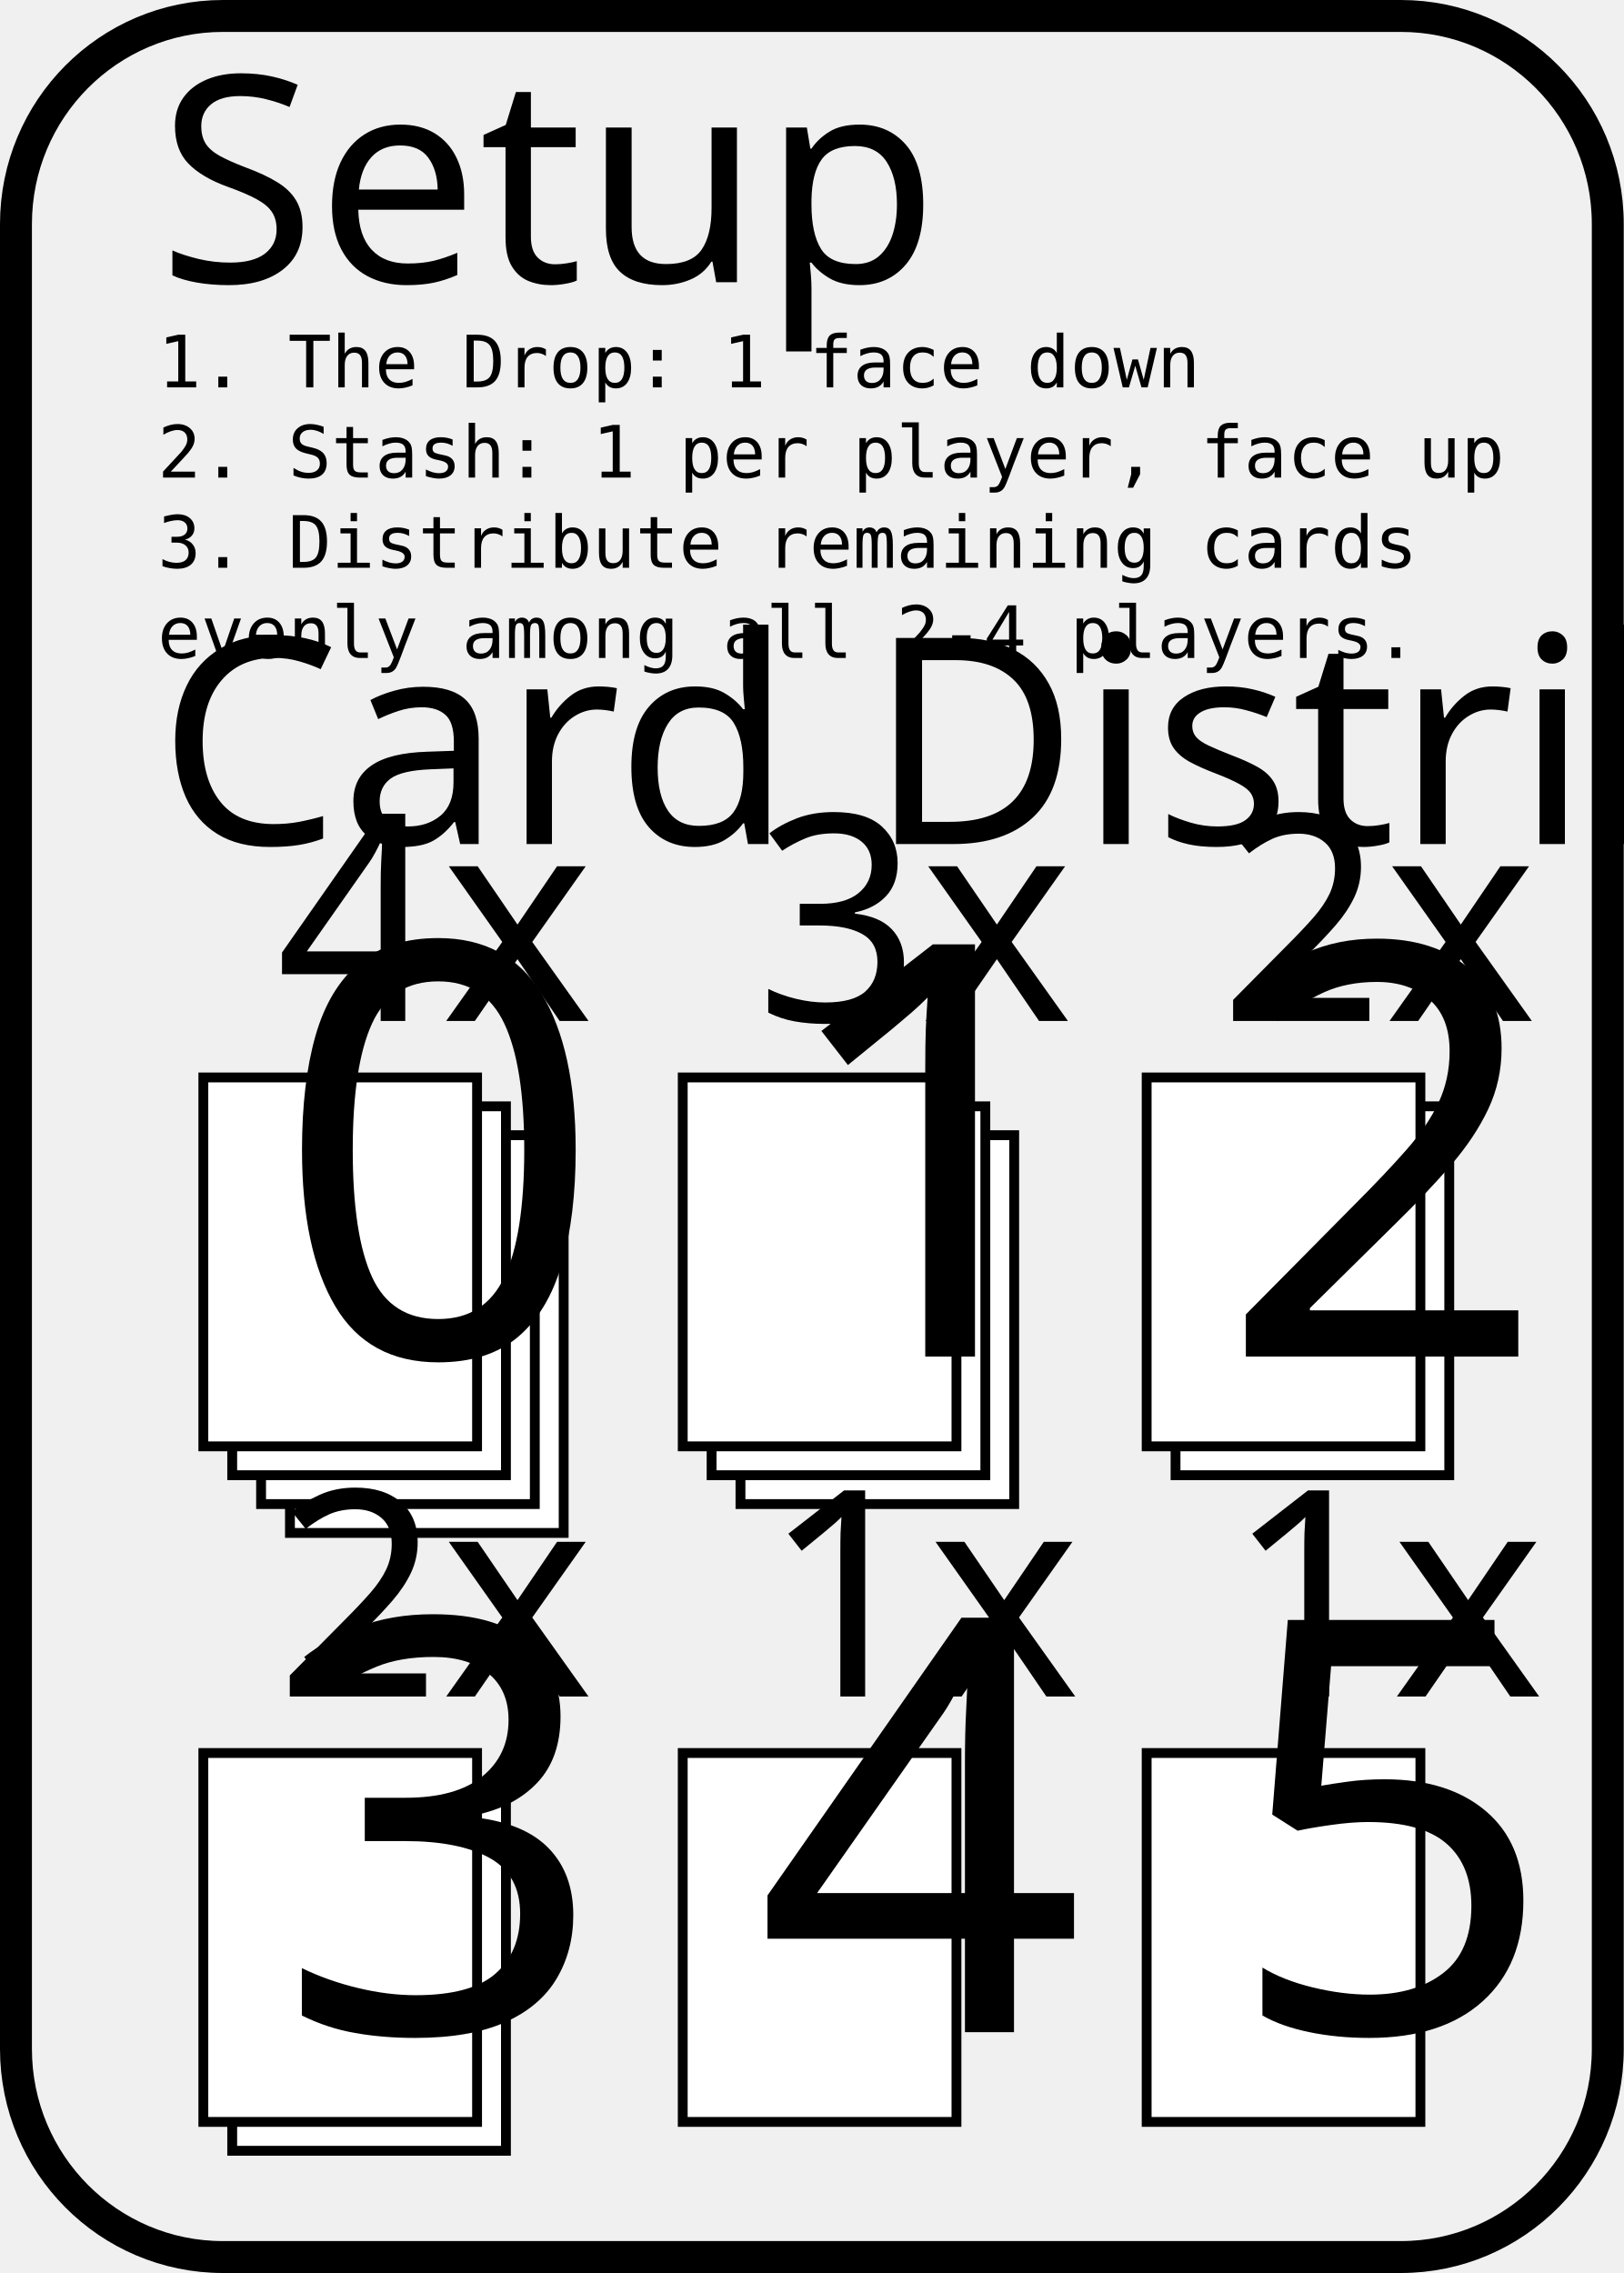
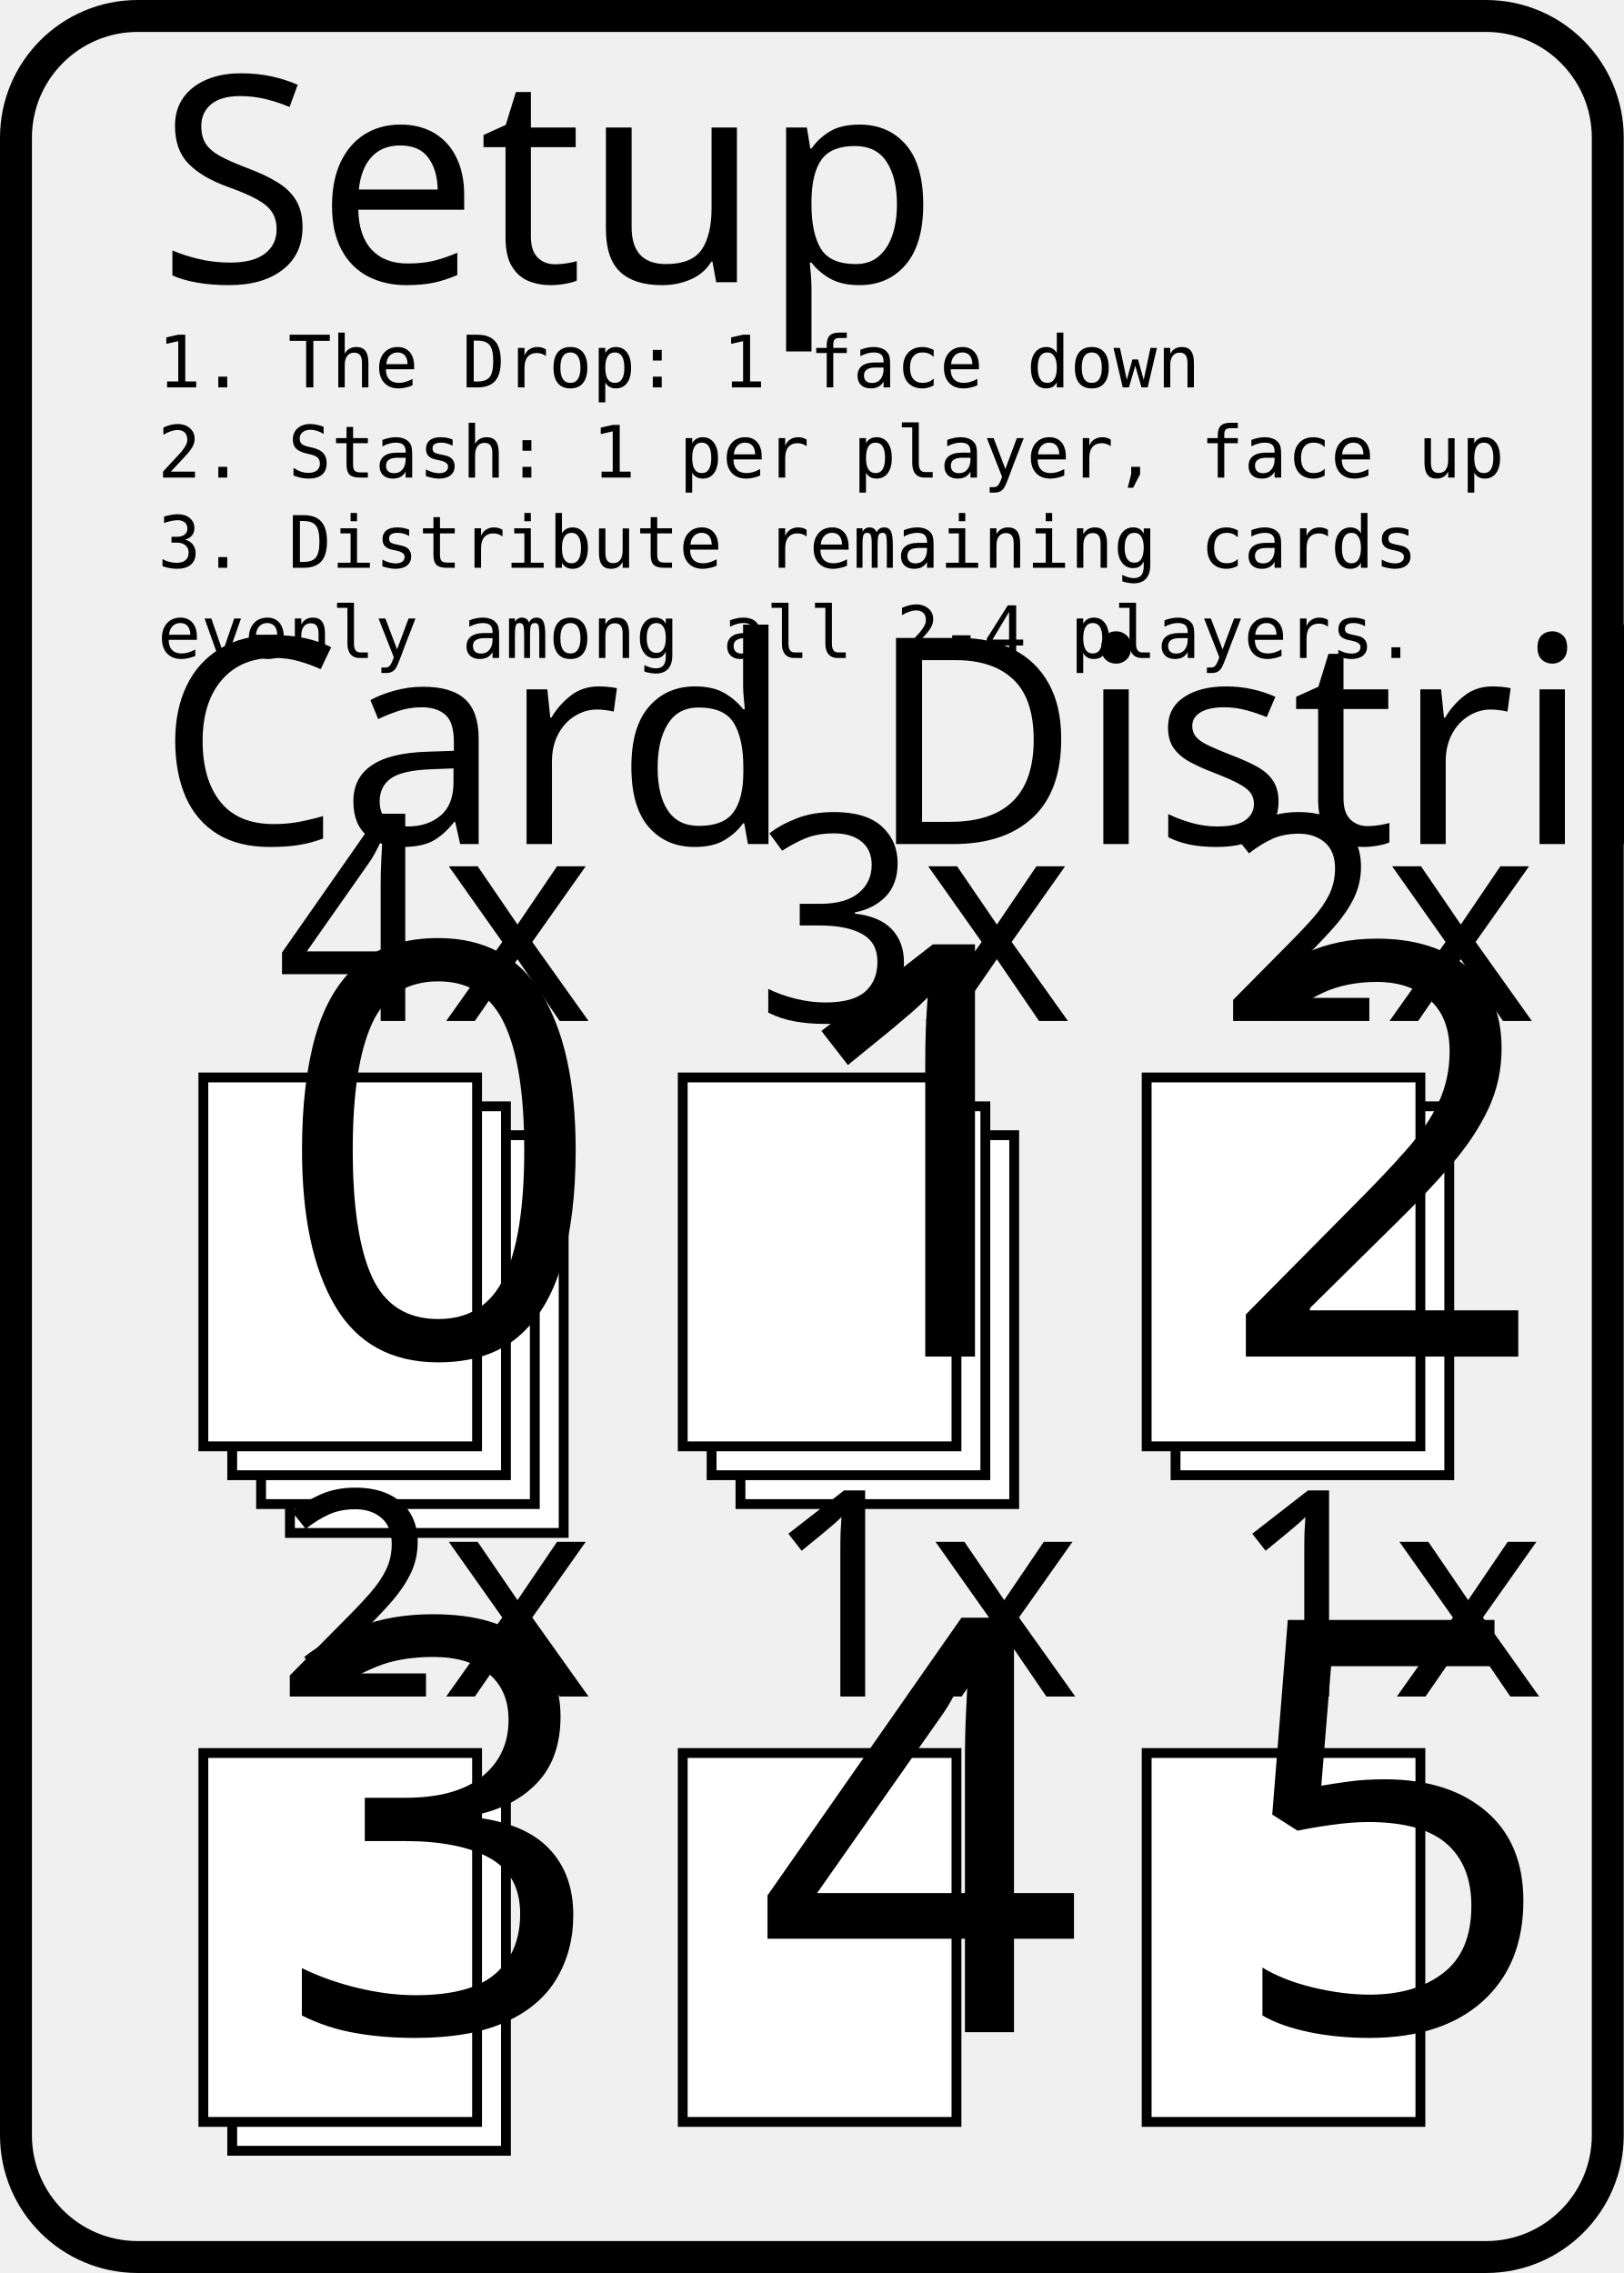
<svg xmlns="http://www.w3.org/2000/svg" width="2.5in" height="3.5in" viewBox="0 0 225 315" id="svg2" version="1.1">
  <defs id="defs4">
    <clipPath clipPathUnits="userSpaceOnUse" id="clipPath4487">
      <rect y="217.061" x="289.868" height="315" width="225" id="rect4489" style="opacity:1;fill:#000000;fill-opacity:1;fill-rule:evenodd;stroke:none;stroke-width:1px;stroke-linecap:butt;stroke-linejoin:miter;stroke-opacity:1" />
    </clipPath>
    <clipPath id="clipPath4487-1" clipPathUnits="userSpaceOnUse">
      <rect style="opacity:1;fill:#000000;fill-opacity:1;fill-rule:evenodd;stroke:none;stroke-width:1px;stroke-linecap:butt;stroke-linejoin:miter;stroke-opacity:1" id="rect4489-6" width="225" height="315" x="289.868" y="217.061" />
    </clipPath>
    <filter id="filter4176" style="color-interpolation-filters:sRGB;">
      <feGaussianBlur id="feGaussianBlur4178" result="blur" stdDeviation="3.13" />
      <feComposite id="feComposite4180" result="composite1" operator="atop" in2="blur" in="SourceGraphic" />
      <feComposite id="feComposite4182" result="composite2" operator="in" in2="composite1" />
      <feComposite id="feComposite4184" result="composite3" operator="in" in2="composite2" />
    </filter>
    <filter id="filter4250" style="color-interpolation-filters:sRGB;">
      <feGaussianBlur id="feGaussianBlur4252" result="blur" stdDeviation="15.894" />
      <feComposite id="feComposite4254" result="composite1" operator="atop" in2="blur" in="SourceGraphic" />
      <feComposite id="feComposite4256" result="composite2" operator="in" in2="composite1" />
      <feComposite id="feComposite4258" result="composite3" operator="in" in2="composite2" />
    </filter>
    <clipPath clipPathUnits="userSpaceOnUse" id="clipPath4487-7">
      <rect y="217.061" x="289.868" height="315" width="225" id="rect4489-8" style="opacity:1;fill:#000000;fill-opacity:1;fill-rule:evenodd;stroke:none;stroke-width:1px;stroke-linecap:butt;stroke-linejoin:miter;stroke-opacity:1" />
    </clipPath>
    <filter style="color-interpolation-filters:sRGB;" id="filter4159">
      <feGaussianBlur stdDeviation="3.13" result="blur" id="feGaussianBlur4161" />
      <feComposite in="SourceGraphic" in2="blur" operator="atop" result="composite1" id="feComposite4163" />
      <feComposite in2="composite1" operator="in" result="composite2" id="feComposite4165" />
      <feComposite in2="composite2" operator="in" result="composite3" id="feComposite4167" />
    </filter>
    <clipPath id="clipPath4359" clipPathUnits="userSpaceOnUse">
      <rect style="opacity:1;fill:#2d78ba;fill-opacity:1;fill-rule:evenodd;stroke:none;stroke-width:1px;stroke-linecap:butt;stroke-linejoin:miter;stroke-opacity:1" id="rect4361" width="503.893" height="705.45" x="-1014.725" y="-323.922" />
    </clipPath>
    <filter id="filter4316-3" style="color-interpolation-filters:sRGB">
      <feGaussianBlur id="feGaussianBlur4318-7" result="blur" stdDeviation="5" />
      <feComposite id="feComposite4320-6" result="composite1" operator="atop" in2="blur" in="SourceGraphic" />
      <feComposite id="feComposite4322-7" result="composite2" operator="in" in2="composite1" />
      <feComposite id="feComposite4324-4" result="composite3" operator="in" in2="composite2" />
    </filter>
    <clipPath clipPathUnits="userSpaceOnUse" id="clipPath4337">
      <rect style="opacity:1;fill:#442a0b;fill-opacity:1;fill-rule:evenodd;stroke:none;stroke-width:1px;stroke-linecap:butt;stroke-linejoin:miter;stroke-opacity:1" id="rect4339" width="270.947" height="379.325" x="-368.422" y="-89.322" />
    </clipPath>
    <clipPath id="clipPath4487-6" clipPathUnits="userSpaceOnUse">
      <rect style="opacity:1;fill:#000000;fill-opacity:1;fill-rule:evenodd;stroke:none;stroke-width:1px;stroke-linecap:butt;stroke-linejoin:miter;stroke-opacity:1" id="rect4489-0" width="225" height="315" x="289.868" y="217.061" />
    </clipPath>
    <clipPath id="clipPath4644" clipPathUnits="userSpaceOnUse">
      <rect style="opacity:1;fill:#1b3a55;fill-opacity:1;fill-rule:evenodd;stroke:none;stroke-width:1px;stroke-linecap:butt;stroke-linejoin:miter;stroke-opacity:1" id="rect4646" width="225" height="315" x="289.868" y="217.061" />
    </clipPath>
    <clipPath clipPathUnits="userSpaceOnUse" id="clipPath4487-7-5">
      <rect y="217.061" x="289.868" height="315" width="225" id="rect4489-1" style="opacity:1;fill:#000000;fill-opacity:1;fill-rule:evenodd;stroke:none;stroke-width:1px;stroke-linecap:butt;stroke-linejoin:miter;stroke-opacity:1" />
    </clipPath>
    <clipPath clipPathUnits="userSpaceOnUse" id="clipPath4644-9">
      <rect y="217.061" x="289.868" height="315" width="225" id="rect4646-0" style="opacity:1;fill:#1b3a55;fill-opacity:1;fill-rule:evenodd;stroke:none;stroke-width:1px;stroke-linecap:butt;stroke-linejoin:miter;stroke-opacity:1" />
    </clipPath>
    <filter style="color-interpolation-filters:sRGB;" id="filter4169">
      <feGaussianBlur stdDeviation="64.59" result="blur" id="feGaussianBlur4171" />
      <feComposite in="SourceGraphic" in2="blur" operator="atop" result="composite1" id="feComposite4173" />
      <feComposite in2="composite1" operator="in" result="composite2" id="feComposite4175" />
      <feComposite in2="composite2" operator="in" result="composite3" id="feComposite4177" />
    </filter>
    <clipPath clipPathUnits="userSpaceOnUse" id="clipPath4185">
      <rect style="opacity:0.214;fill:#ff0000;fill-opacity:1" id="rect4187" width="628.571" height="874.286" x="544.154" y="-656.51" />
    </clipPath>
    <filter style="color-interpolation-filters:sRGB;" id="filter4249">
      <feColorMatrix values="9.021 0 0 4.071 -4.011 0 9.021 0 4.071 -4.011 0 0 9.021 4.071 -4.011 0 0 0 1 0" id="feColorMatrix4251" />
    </filter>
    <filter style="color-interpolation-filters:sRGB;" id="filter4283">
      <feGaussianBlur stdDeviation="3.13" result="blur" id="feGaussianBlur4285" />
      <feComposite in="SourceGraphic" in2="blur" operator="atop" result="composite1" id="feComposite4287" />
      <feComposite in2="composite1" operator="in" result="composite2" id="feComposite4289" />
      <feComposite in2="composite2" operator="in" result="composite3" id="feComposite4291" />
    </filter>
    <filter style="color-interpolation-filters:sRGB;" id="filter4564">
      <feColorMatrix values="2.86 -0.3 -0.3 0 0 -0.3 2.86 -0.3 0 0 -0.3 -0.3 2.86 0 0 0 0 0 1 0 " id="feColorMatrix4566" />
    </filter>
    <clipPath clipPathUnits="userSpaceOnUse" id="clipPath5019">
      <rect style="opacity:1;fill:#1b3a55;fill-opacity:1;fill-rule:evenodd;stroke:none;stroke-width:1px;stroke-linecap:butt;stroke-linejoin:miter;stroke-opacity:1" id="rect5021" width="652.476" height="913.466" x="634.955" y="-611.306" />
    </clipPath>
    <filter id="filter4316" style="color-interpolation-filters:sRGB;">
      <feGaussianBlur id="feGaussianBlur4318" result="blur" stdDeviation="5" />
      <feComposite id="feComposite4320" result="composite1" operator="atop" in2="blur" in="SourceGraphic" />
      <feComposite id="feComposite4322" result="composite2" operator="in" in2="composite1" />
      <feComposite id="feComposite4324" result="composite3" operator="in" in2="composite2" />
    </filter>
    <clipPath clipPathUnits="userSpaceOnUse" id="clipPath5019-2">
      <rect style="opacity:1;fill:#1b3a55;fill-opacity:1;fill-rule:evenodd;stroke:none;stroke-width:1px;stroke-linecap:butt;stroke-linejoin:miter;stroke-opacity:1" id="rect5021-4" width="652.476" height="913.466" x="634.955" y="-611.306" />
    </clipPath>
    <filter style="color-interpolation-filters:sRGB" id="filter4564-0">
      <feColorMatrix values="2.86 -0.3 -0.3 0 0 -0.3 2.86 -0.3 0 0 -0.3 -0.3 2.86 0 0 0 0 0 1 0 " id="feColorMatrix4566-8" />
    </filter>
    <filter style="color-interpolation-filters:sRGB" id="filter4283-3">
      <feGaussianBlur stdDeviation="3.13" result="blur" id="feGaussianBlur4285-8" />
      <feComposite in="SourceGraphic" in2="blur" operator="atop" result="composite1" id="feComposite4287-4" />
      <feComposite in2="composite1" operator="in" result="composite2" id="feComposite4289-2" />
      <feComposite in2="composite2" operator="in" result="composite3" id="feComposite4291-5" />
    </filter>
    <clipPath id="clipPath4359-9" clipPathUnits="userSpaceOnUse">
      <rect style="opacity:1;fill:#2d78ba;fill-opacity:1;fill-rule:evenodd;stroke:none;stroke-width:1px;stroke-linecap:butt;stroke-linejoin:miter;stroke-opacity:1" id="rect4361-8" width="503.893" height="705.45" x="-1014.725" y="-323.922" />
    </clipPath>
    <clipPath clipPathUnits="userSpaceOnUse" id="clipPath4602">
      <rect y="210.709" x="268.872" height="310.407" width="221.719" id="rect4604" style="opacity:1;fill:#42004f;fill-opacity:1;fill-rule:evenodd;stroke:none;stroke-width:1px;stroke-linecap:butt;stroke-linejoin:miter;stroke-opacity:1" />
    </clipPath>
    <clipPath clipPathUnits="userSpaceOnUse" id="clipPath4284">
      <rect style="opacity:1;fill:#42004f;fill-opacity:1;fill-rule:evenodd;stroke:none;stroke-width:1px;stroke-linecap:butt;stroke-linejoin:miter;stroke-opacity:1" id="rect4286" width="225" height="315" x="289.868" y="217.061" />
    </clipPath>
  </defs>
  <g id="layer1" transform="translate(-289.8679,-217.0612)">
    <g id="g4262" transform="translate(0,5)">
      <text xml:space="preserve" style="font-style:normal;font-weight:normal;font-size:40px;line-height:125%;font-family:sans-serif;text-align:start;letter-spacing:0px;word-spacing:0px;text-anchor:start;fill:#000000;fill-opacity:1;stroke:none;stroke-width:1px;stroke-linecap:butt;stroke-linejoin:miter;stroke-opacity:1" x="311.709" y="251.175" id="text4213">
        <tspan x="311.709" y="251.175" style="font-style:normal;font-variant:normal;font-weight:normal;font-stretch:normal;font-family:'RM Typerighter old';-inkscape-font-specification:'RM Typerighter old';text-align:start;text-anchor:start" id="tspan4215">Setup</tspan>
      </text>
      <text id="text4217" y="265.749" x="311.709" style="font-style:normal;font-variant:normal;font-weight:normal;font-stretch:normal;font-size:12.5px;line-height:125%;font-family:Consolas;-inkscape-font-specification:Consolas;letter-spacing:0px;word-spacing:0px;fill:#000000;fill-opacity:1;stroke:none;stroke-width:1px;stroke-linecap:butt;stroke-linejoin:miter;stroke-opacity:1" xml:space="preserve">
        <tspan style="font-size:10px" y="265.749" x="311.709" id="tspan4219">1. The Drop: 1 face down</tspan>
        <tspan style="font-size:10px" id="tspan4221" y="278.249" x="311.709">2. Stash: 1 per player, face up</tspan>
        <tspan style="font-size:10px" id="tspan4223" y="290.749" x="311.709">3. Distribute remaining cards</tspan>
        <tspan style="font-size:10px" id="tspan4225" y="303.249" x="311.709">evenly among all 2-4 players.</tspan>
      </text>
    </g>
    <text xml:space="preserve" style="font-style:normal;font-weight:normal;font-size:40px;line-height:125%;font-family:sans-serif;text-align:start;letter-spacing:0px;word-spacing:0px;text-anchor:start;fill:#000000;fill-opacity:1;stroke:none;stroke-width:1px;stroke-linecap:butt;stroke-linejoin:miter;stroke-opacity:1" x="311.709" y="334.032" id="text4227">
      <tspan x="311.709" y="334.032" style="font-style:normal;font-variant:normal;font-weight:normal;font-stretch:normal;font-family:'RM Typerighter old';-inkscape-font-specification:'RM Typerighter old';text-align:start;text-anchor:start" id="tspan4229">Card Distribution</tspan>
    </text>
    <g id="g4343" transform="translate(1.071427,-9.050763)">
      <rect style="opacity:1;fill:#ffffff;fill-opacity:1;stroke:#000000;stroke-width:1.363;stroke-miterlimit:4;stroke-dasharray:none;stroke-opacity:1" id="rect4271" width="37.93" height="51.123" x="451.689" y="379.429" />
      <rect style="opacity:1;fill:#ffffff;fill-opacity:1;stroke:#000000;stroke-width:1.363;stroke-miterlimit:4;stroke-dasharray:none;stroke-opacity:1" id="rect4259" width="37.93" height="51.123" x="391.403" y="383.429" />
      <rect y="379.429" x="387.403" height="51.123" width="37.93" id="rect4257" style="opacity:1;fill:#ffffff;fill-opacity:1;stroke:#000000;stroke-width:1.363;stroke-miterlimit:4;stroke-dasharray:none;stroke-opacity:1" />
      <rect style="opacity:1;fill:#ffffff;fill-opacity:1;stroke:#000000;stroke-width:1.363;stroke-miterlimit:4;stroke-dasharray:none;stroke-opacity:1" id="rect4245" width="37.93" height="51.123" x="328.974" y="387.429" />
      <rect y="383.429" x="324.974" height="51.123" width="37.93" id="rect4243" style="opacity:1;fill:#ffffff;fill-opacity:1;stroke:#000000;stroke-width:1.363;stroke-miterlimit:4;stroke-dasharray:none;stroke-opacity:1" />
      <rect style="opacity:1;fill:#ffffff;fill-opacity:1;stroke:#000000;stroke-width:1.363;stroke-miterlimit:4;stroke-dasharray:none;stroke-opacity:1" id="rect4241" width="37.93" height="51.123" x="320.974" y="379.429" />
      <rect y="375.429" x="316.974" height="51.123" width="37.93" id="rect4231" style="opacity:1;fill:#ffffff;fill-opacity:1;stroke:#000000;stroke-width:1.363;stroke-miterlimit:4;stroke-dasharray:none;stroke-opacity:1" />
      <text id="text4233" y="367.604" x="327.033" style="font-style:normal;font-weight:normal;font-size:40px;line-height:125%;font-family:sans-serif;text-align:start;letter-spacing:0px;word-spacing:0px;text-anchor:start;fill:#000000;fill-opacity:1;stroke:none;stroke-width:1px;stroke-linecap:butt;stroke-linejoin:miter;stroke-opacity:1" xml:space="preserve">
        <tspan id="tspan4235" style="font-style:normal;font-variant:normal;font-weight:normal;font-stretch:normal;font-family:'RM Typerighter old';-inkscape-font-specification:'RM Typerighter old';text-align:start;text-anchor:start" y="367.604" x="327.033">4x</tspan>
      </text>
      <text xml:space="preserve" style="font-style:normal;font-weight:normal;font-size:80px;line-height:125%;font-family:sans-serif;text-align:start;letter-spacing:0px;word-spacing:0px;text-anchor:start;fill:#000000;fill-opacity:1;stroke:none;stroke-width:1px;stroke-linecap:butt;stroke-linejoin:miter;stroke-opacity:1" x="326.721" y="414.115" id="text4237">
        <tspan x="326.721" y="414.115" style="font-style:normal;font-variant:normal;font-weight:normal;font-stretch:normal;font-size:80px;font-family:'RM Typerighter old';-inkscape-font-specification:'RM Typerighter old';text-align:start;text-anchor:start" id="tspan4239">0</tspan>
      </text>
      <g id="g4290">
        <text id="text4249" y="367.604" x="393.462" style="font-style:normal;font-weight:normal;font-size:40px;line-height:125%;font-family:sans-serif;text-align:start;letter-spacing:0px;word-spacing:0px;text-anchor:start;fill:#000000;fill-opacity:1;stroke:none;stroke-width:1px;stroke-linecap:butt;stroke-linejoin:miter;stroke-opacity:1" xml:space="preserve">
          <tspan id="tspan4251" style="font-style:normal;font-variant:normal;font-weight:normal;font-stretch:normal;font-family:'RM Typerighter old';-inkscape-font-specification:'RM Typerighter old';text-align:start;text-anchor:start" y="367.604" x="393.462">3x</tspan>
        </text>
        <g id="g4285">
          <rect style="opacity:1;fill:#ffffff;fill-opacity:1;stroke:#000000;stroke-width:1.363;stroke-miterlimit:4;stroke-dasharray:none;stroke-opacity:1" id="rect4247" width="37.93" height="51.123" x="383.403" y="375.429" />
          <text id="text4253" y="414.115" x="395.493" style="font-style:normal;font-weight:normal;font-size:80px;line-height:125%;font-family:sans-serif;text-align:start;letter-spacing:0px;word-spacing:0px;text-anchor:start;fill:#000000;fill-opacity:1;stroke:none;stroke-width:1px;stroke-linecap:butt;stroke-linejoin:miter;stroke-opacity:1" xml:space="preserve">
            <tspan id="tspan4255" style="font-style:normal;font-variant:normal;font-weight:normal;font-stretch:normal;font-size:80px;font-family:'RM Typerighter old';-inkscape-font-specification:'RM Typerighter old';text-align:start;text-anchor:start" y="414.115" x="395.493">1</tspan>
          </text>
        </g>
      </g>
      <rect y="375.429" x="447.689" height="51.123" width="37.93" id="rect4261" style="opacity:1;fill:#ffffff;fill-opacity:1;stroke:#000000;stroke-width:1.363;stroke-miterlimit:4;stroke-dasharray:none;stroke-opacity:1" />
      <text id="text4263" y="367.604" x="457.747" style="font-style:normal;font-weight:normal;font-size:40px;line-height:125%;font-family:sans-serif;text-align:start;letter-spacing:0px;word-spacing:0px;text-anchor:start;fill:#000000;fill-opacity:1;stroke:none;stroke-width:1px;stroke-linecap:butt;stroke-linejoin:miter;stroke-opacity:1" xml:space="preserve">
        <tspan id="tspan4265" style="font-style:normal;font-variant:normal;font-weight:normal;font-stretch:normal;font-family:'RM Typerighter old';-inkscape-font-specification:'RM Typerighter old';text-align:start;text-anchor:start" y="367.604" x="457.747">2x</tspan>
      </text>
      <text xml:space="preserve" style="font-style:normal;font-weight:normal;font-size:80px;line-height:125%;font-family:sans-serif;text-align:start;letter-spacing:0px;word-spacing:0px;text-anchor:start;fill:#000000;fill-opacity:1;stroke:none;stroke-width:1px;stroke-linecap:butt;stroke-linejoin:miter;stroke-opacity:1" x="457.591" y="414.115" id="text4267">
        <tspan x="457.591" y="414.115" style="font-style:normal;font-variant:normal;font-weight:normal;font-stretch:normal;font-size:80px;font-family:'RM Typerighter old';-inkscape-font-specification:'RM Typerighter old';text-align:start;text-anchor:start" id="tspan4269">2</tspan>
      </text>
    </g>
    <g id="g4368" transform="translate(1.071427,-4)">
      <rect y="468" x="320.974" height="51.123" width="37.93" id="rect4283" style="opacity:1;fill:#ffffff;fill-opacity:1;stroke:#000000;stroke-width:1.363;stroke-miterlimit:4;stroke-dasharray:none;stroke-opacity:1" />
      <rect style="opacity:1;fill:#ffffff;fill-opacity:1;stroke:#000000;stroke-width:1.363;stroke-miterlimit:4;stroke-dasharray:none;stroke-opacity:1" id="rect4273" width="37.93" height="51.123" x="316.974" y="464" />
      <text xml:space="preserve" style="font-style:normal;font-weight:normal;font-size:40px;line-height:125%;font-family:sans-serif;text-align:start;letter-spacing:0px;word-spacing:0px;text-anchor:start;fill:#000000;fill-opacity:1;stroke:none;stroke-width:1px;stroke-linecap:butt;stroke-linejoin:miter;stroke-opacity:1" x="327.033" y="456.175" id="text4275">
        <tspan x="327.033" y="456.175" style="font-style:normal;font-variant:normal;font-weight:normal;font-stretch:normal;font-family:'RM Typerighter old';-inkscape-font-specification:'RM Typerighter old';text-align:start;text-anchor:start" id="tspan4277">2x</tspan>
      </text>
      <text id="text4279" y="502.686" x="327.033" style="font-style:normal;font-weight:normal;font-size:80px;line-height:125%;font-family:sans-serif;text-align:start;letter-spacing:0px;word-spacing:0px;text-anchor:start;fill:#000000;fill-opacity:1;stroke:none;stroke-width:1px;stroke-linecap:butt;stroke-linejoin:miter;stroke-opacity:1" xml:space="preserve">
        <tspan id="tspan4281" style="font-style:normal;font-variant:normal;font-weight:normal;font-stretch:normal;font-size:80px;font-family:'RM Typerighter old';-inkscape-font-specification:'RM Typerighter old';text-align:start;text-anchor:start" y="502.686" x="327.033">3</tspan>
      </text>
      <text id="text4300" y="456.175" x="394.477" style="font-style:normal;font-weight:normal;font-size:40px;line-height:125%;font-family:sans-serif;text-align:start;letter-spacing:0px;word-spacing:0px;text-anchor:start;fill:#000000;fill-opacity:1;stroke:none;stroke-width:1px;stroke-linecap:butt;stroke-linejoin:miter;stroke-opacity:1" xml:space="preserve">
        <tspan id="tspan4302" style="font-style:normal;font-variant:normal;font-weight:normal;font-stretch:normal;font-family:'RM Typerighter old';-inkscape-font-specification:'RM Typerighter old';text-align:start;text-anchor:start" y="456.175" x="394.477">1x</tspan>
      </text>
      <rect y="464" x="383.403" height="51.123" width="37.93" id="rect4306" style="opacity:1;fill:#ffffff;fill-opacity:1;stroke:#000000;stroke-width:1.363;stroke-miterlimit:4;stroke-dasharray:none;stroke-opacity:1" />
      <text xml:space="preserve" style="font-style:normal;font-weight:normal;font-size:80px;line-height:125%;font-family:sans-serif;text-align:start;letter-spacing:0px;word-spacing:0px;text-anchor:start;fill:#000000;fill-opacity:1;stroke:none;stroke-width:1px;stroke-linecap:butt;stroke-linejoin:miter;stroke-opacity:1" x="393.462" y="502.686" id="text4308">
        <tspan x="393.462" y="502.686" style="font-style:normal;font-variant:normal;font-weight:normal;font-stretch:normal;font-size:80px;font-family:'RM Typerighter old';-inkscape-font-specification:'RM Typerighter old';text-align:start;text-anchor:start" id="tspan4310">4</tspan>
      </text>
      <text xml:space="preserve" style="font-style:normal;font-weight:normal;font-size:40px;line-height:125%;font-family:sans-serif;text-align:start;letter-spacing:0px;word-spacing:0px;text-anchor:start;fill:#000000;fill-opacity:1;stroke:none;stroke-width:1px;stroke-linecap:butt;stroke-linejoin:miter;stroke-opacity:1" x="458.763" y="456.175" id="text4321">
        <tspan x="458.763" y="456.175" style="font-style:normal;font-variant:normal;font-weight:normal;font-stretch:normal;font-family:'RM Typerighter old';-inkscape-font-specification:'RM Typerighter old';text-align:start;text-anchor:start" id="tspan4323">1x</tspan>
      </text>
      <rect style="opacity:1;fill:#ffffff;fill-opacity:1;stroke:#000000;stroke-width:1.363;stroke-miterlimit:4;stroke-dasharray:none;stroke-opacity:1" id="rect4325" width="37.93" height="51.123" x="447.689" y="464" />
      <text id="text4327" y="502.686" x="458.685" style="font-style:normal;font-weight:normal;font-size:80px;line-height:125%;font-family:sans-serif;text-align:start;letter-spacing:0px;word-spacing:0px;text-anchor:start;fill:#000000;fill-opacity:1;stroke:none;stroke-width:1px;stroke-linecap:butt;stroke-linejoin:miter;stroke-opacity:1" xml:space="preserve">
        <tspan id="tspan4329" style="font-style:normal;font-variant:normal;font-weight:normal;font-stretch:normal;font-size:80px;font-family:'RM Typerighter old';-inkscape-font-specification:'RM Typerighter old';text-align:start;text-anchor:start" y="502.686" x="458.685">5</tspan>
      </text>
    </g>
-     <rect style="opacity:1;fill:none;fill-opacity:1;stroke:#000000;stroke-width:4.424;stroke-miterlimit:4;stroke-dasharray:none;stroke-opacity:1" id="rect4272" width="220.576" height="310.576" x="292.08" y="219.273" rx="28.675" ry="28.839" />
+     <rect style="fill:none;stroke:#000000;stroke-width:4.424;stroke-miterlimit:4;stroke-opacity:1;stroke-dasharray:none" id="rect4272" width="220.576" height="310.576" x="292.08" y="219.273" rx="16.875" ry="16.875" />
  </g>
</svg>
